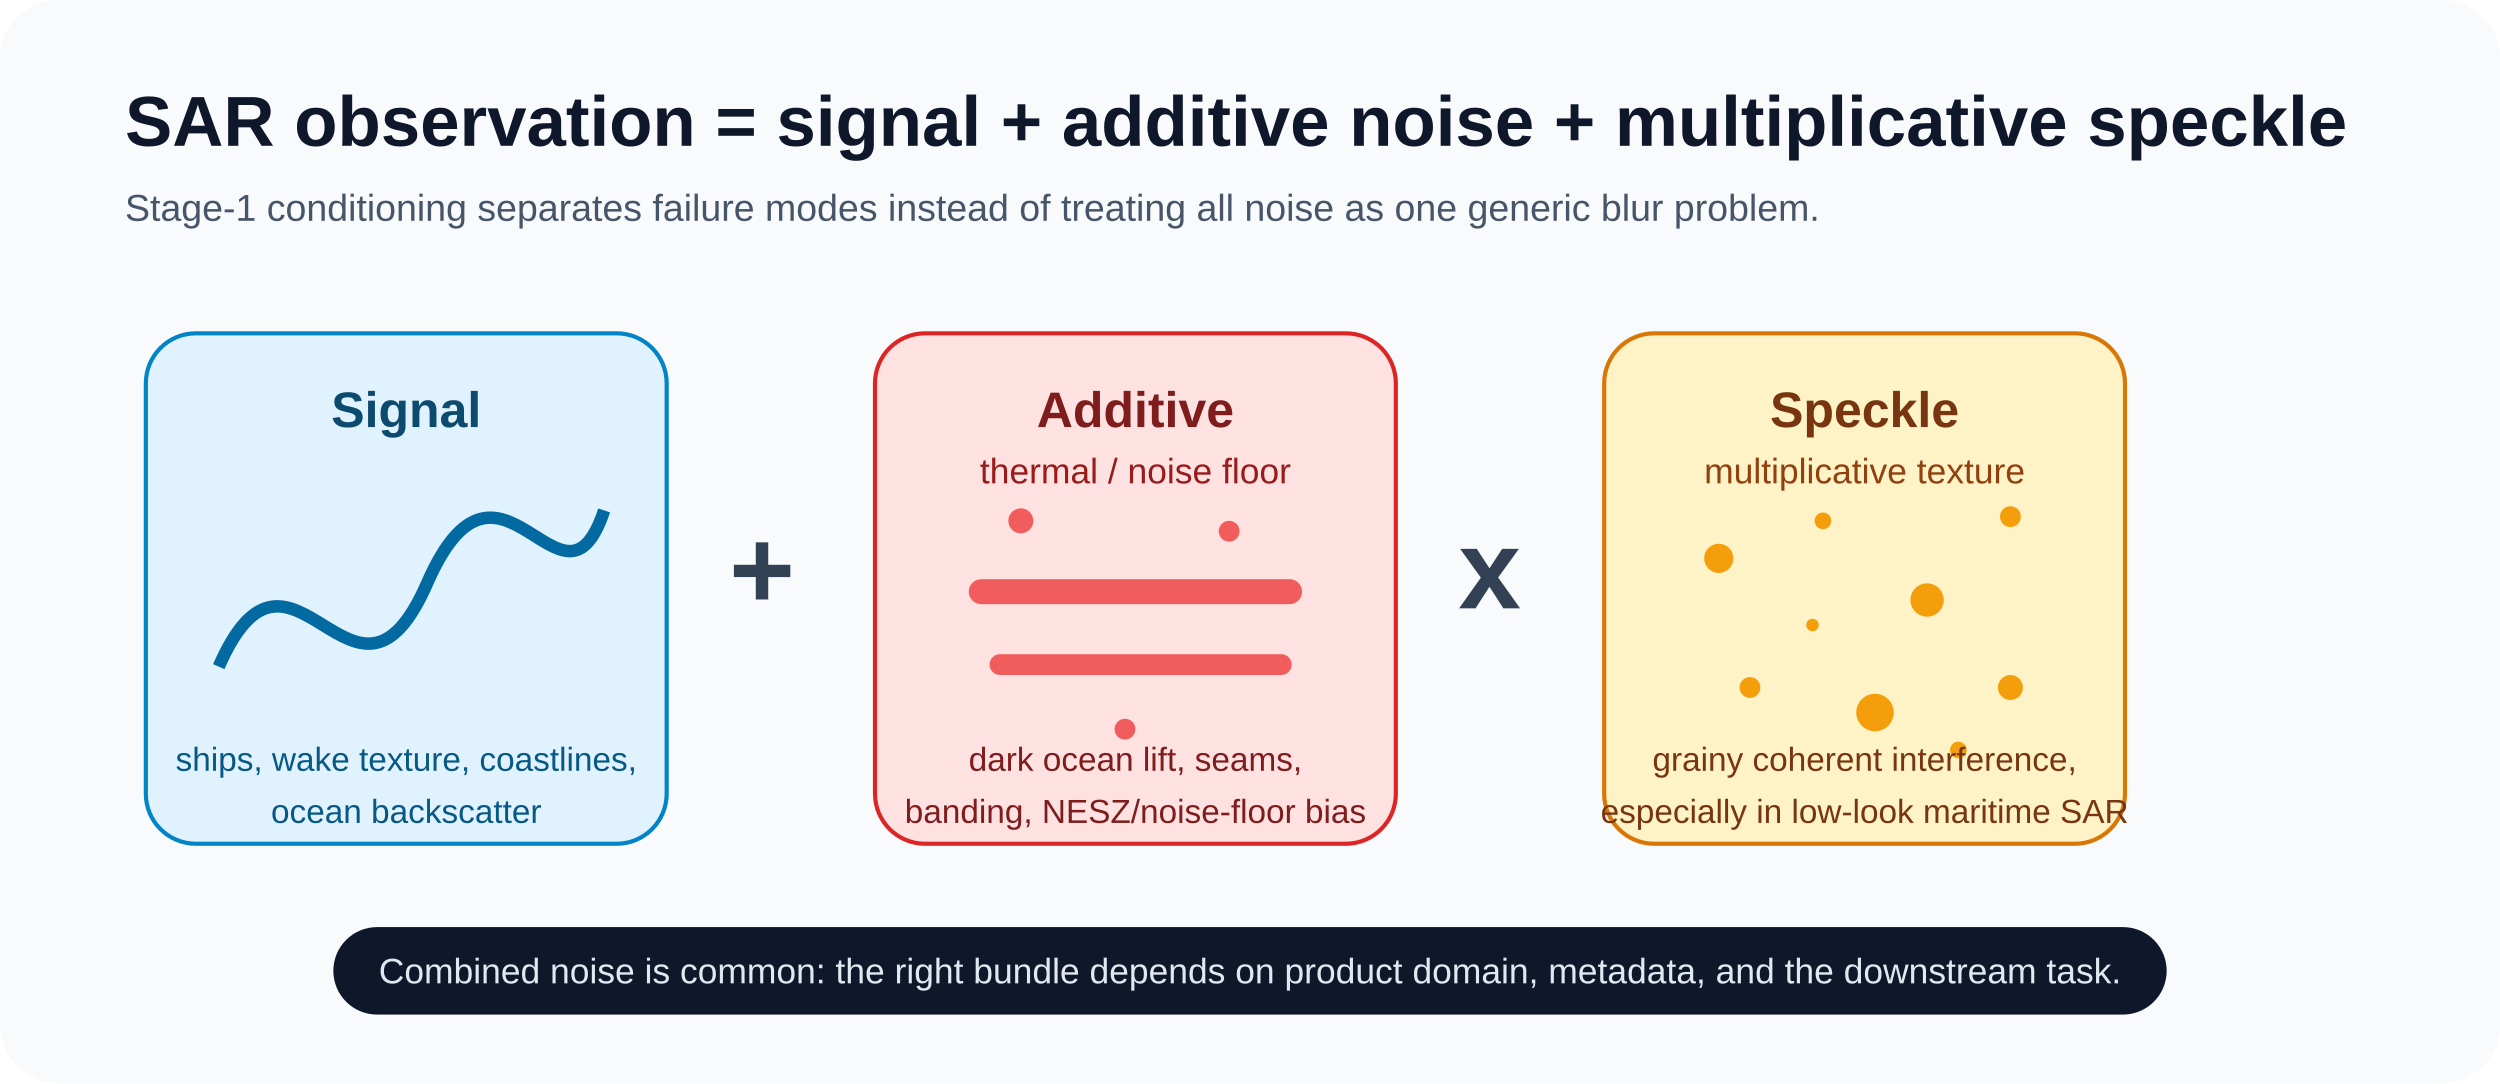
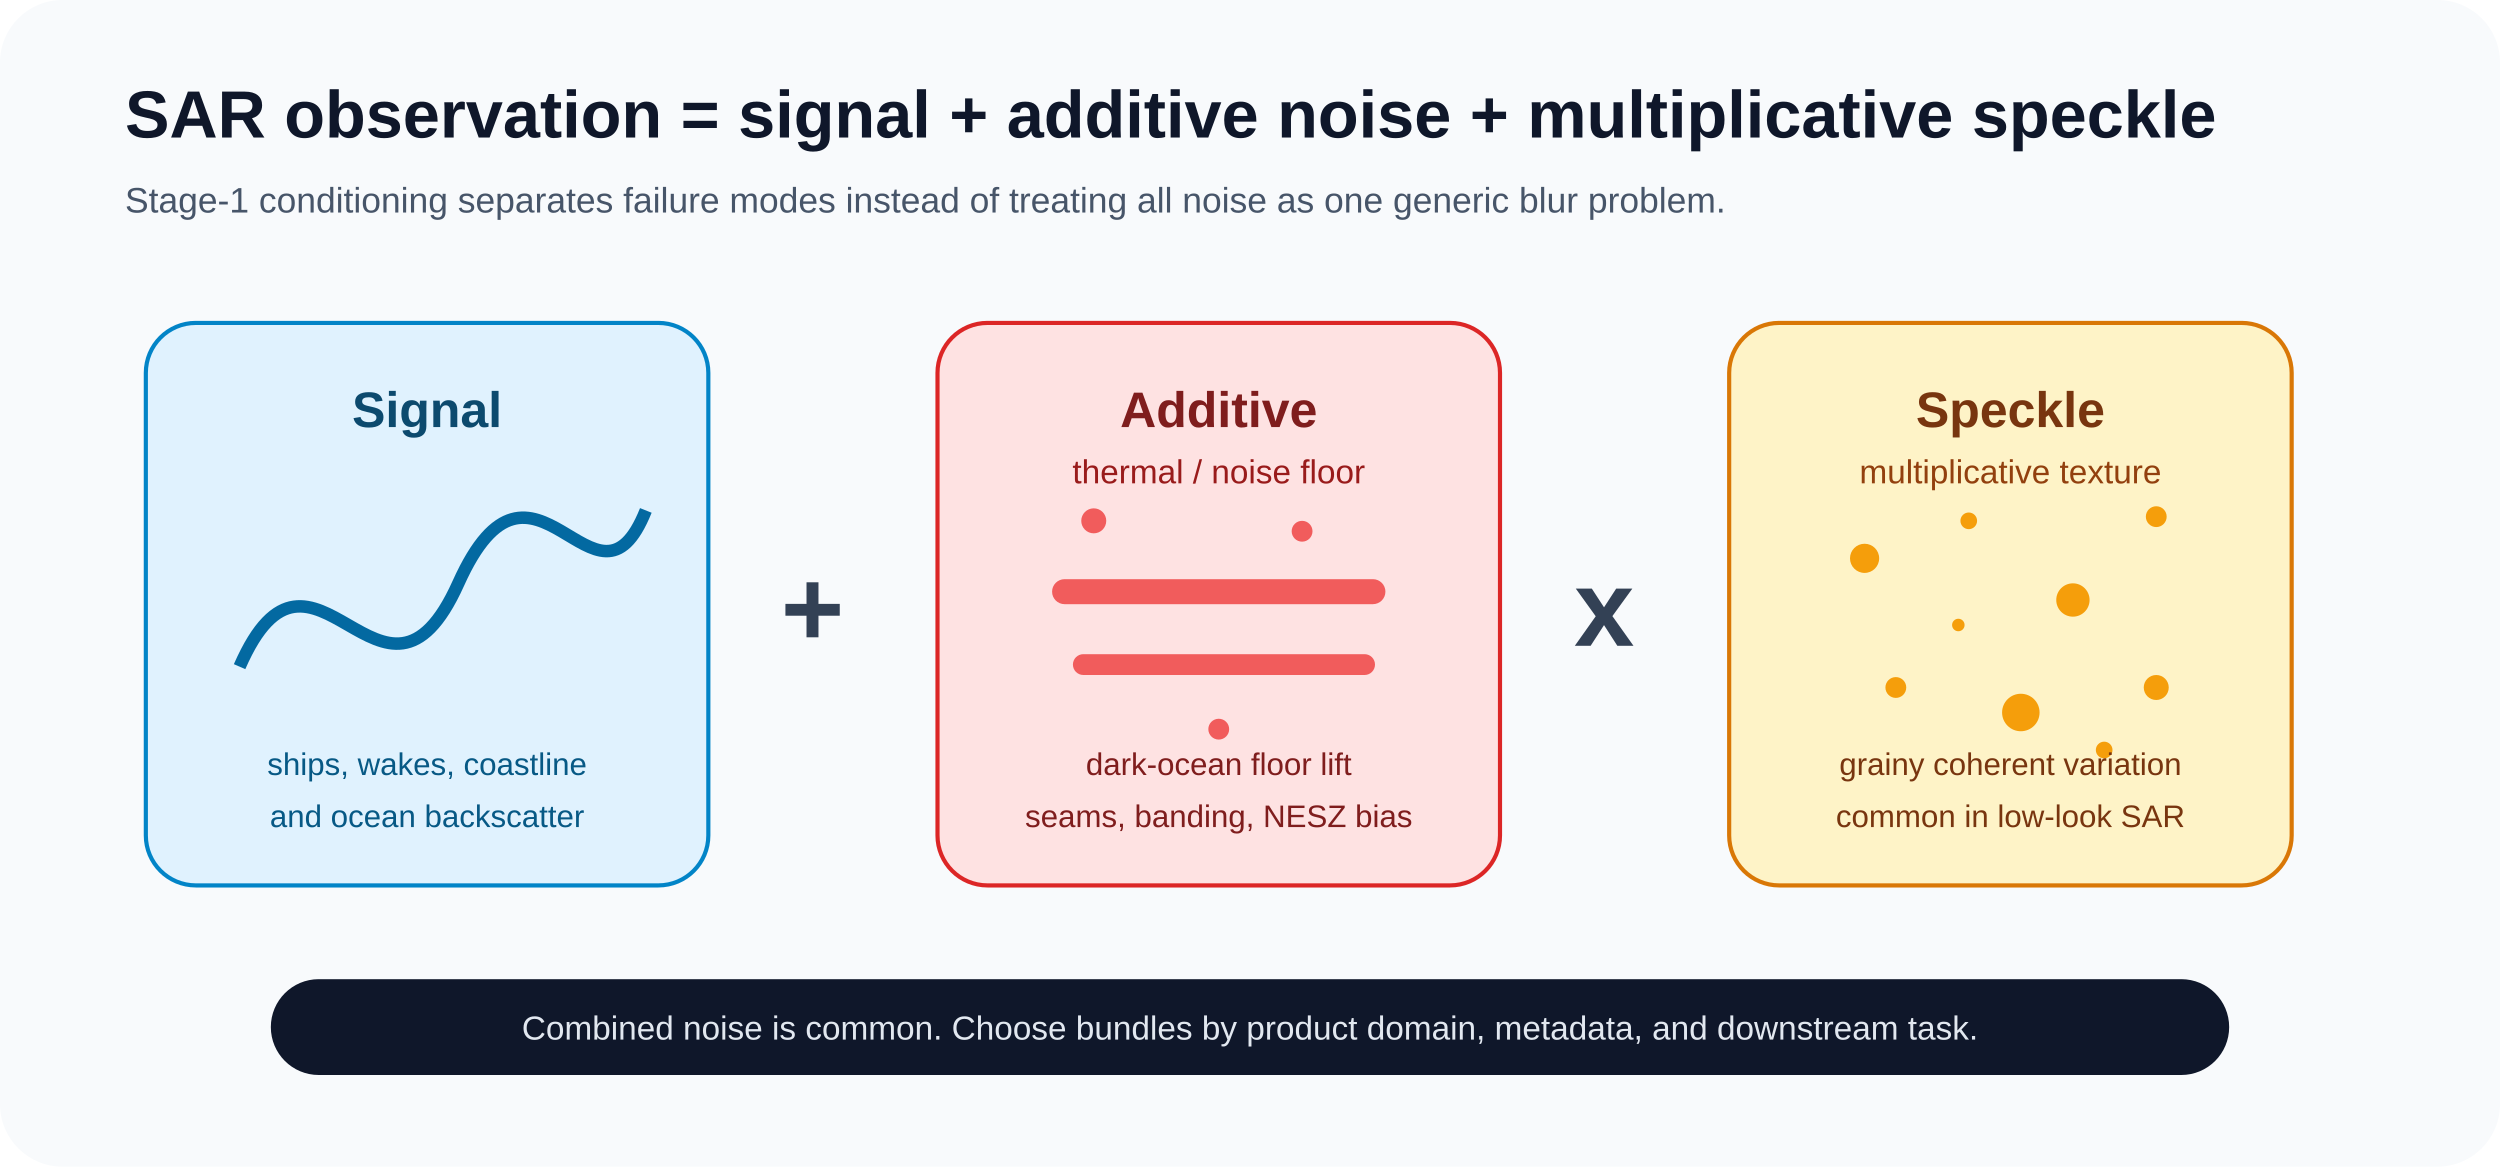
- <svg xmlns="http://www.w3.org/2000/svg" width="1200" height="520" viewBox="0 0 1200 520" role="img" aria-labelledby="title desc">
-   <rect width="1200" height="520" rx="28" fill="#f8fafc" />
-   <text x="60" y="70" fill="#0f172a" font-family="Segoe UI, Arial, sans-serif" font-size="34" font-weight="800">SAR observation = signal + additive noise + multiplicative speckle</text>
-   <text x="60" y="106" fill="#475569" font-family="Segoe UI, Arial, sans-serif" font-size="18">Stage-1 conditioning separates failure modes instead of treating all noise as one generic blur problem.</text>
+ <svg xmlns="http://www.w3.org/2000/svg" width="1200" height="560" viewBox="0 0 1200 560" role="img" aria-labelledby="title desc">
+   <rect width="1200" height="560" rx="30" fill="#f8fafc" />
+   <text x="60" y="66" fill="#0f172a" font-family="Segoe UI, Arial, sans-serif" font-size="32" font-weight="800">SAR observation = signal + additive noise + multiplicative speckle</text>
+   <text x="60" y="102" fill="#475569" font-family="Segoe UI, Arial, sans-serif" font-size="17">Stage-1 conditioning separates failure modes instead of treating all noise as one generic blur problem.</text>
  <g font-family="Segoe UI, Arial, sans-serif">
-     <rect x="70" y="160" width="250" height="245" rx="24" fill="#e0f2fe" stroke="#0284c7" stroke-width="2" />
-     <text x="195" y="205" text-anchor="middle" fill="#0c4a6e" font-size="24" font-weight="800">Signal</text>
-     <path d="M105 320 C140 240, 170 360, 205 280 S270 305, 290 245" fill="none" stroke="#0369a1" stroke-width="6" />
-     <text x="195" y="370" text-anchor="middle" fill="#075985" font-size="16">ships, wake texture, coastlines,</text>
-     <text x="195" y="395" text-anchor="middle" fill="#075985" font-size="16">ocean backscatter</text>
-     <text x="350" y="292" fill="#334155" font-size="54" font-weight="700">+</text>
-     <rect x="420" y="160" width="250" height="245" rx="24" fill="#fee2e2" stroke="#dc2626" stroke-width="2" />
-     <text x="545" y="205" text-anchor="middle" fill="#7f1d1d" font-size="24" font-weight="800">Additive</text>
-     <text x="545" y="232" text-anchor="middle" fill="#991b1b" font-size="17">thermal / noise floor</text>
+     <rect x="70" y="155" width="270" height="270" rx="24" fill="#e0f2fe" stroke="#0284c7" stroke-width="2" />
+     <text x="205" y="205" text-anchor="middle" fill="#0c4a6e" font-size="24" font-weight="800">Signal</text>
+     <path d="M115 320 C150 240, 184 360, 220 280 S286 305, 310 245" fill="none" stroke="#0369a1" stroke-width="6" />
+     <text x="205" y="372" text-anchor="middle" fill="#075985" font-size="15">ships, wakes, coastline</text>
+     <text x="205" y="397" text-anchor="middle" fill="#075985" font-size="15">and ocean backscatter</text>
+     <text x="390" y="310" text-anchor="middle" fill="#334155" font-size="52" font-weight="700">+</text>
+     <rect x="450" y="155" width="270" height="270" rx="24" fill="#fee2e2" stroke="#dc2626" stroke-width="2" />
+     <text x="585" y="205" text-anchor="middle" fill="#7f1d1d" font-size="24" font-weight="800">Additive</text>
+     <text x="585" y="232" text-anchor="middle" fill="#991b1b" font-size="16">thermal / noise floor</text>
    <g fill="#ef4444" opacity="0.85">
-       <rect x="465" y="278" width="160" height="12" rx="6" />
-       <rect x="475" y="314" width="145" height="10" rx="5" />
-       <circle cx="490" cy="250" r="6" />
-       <circle cx="590" cy="255" r="5" />
-       <circle cx="540" cy="350" r="5" />
+       <rect x="505" y="278" width="160" height="12" rx="6" />
+       <rect x="515" y="314" width="145" height="10" rx="5" />
+       <circle cx="525" cy="250" r="6" />
+       <circle cx="625" cy="255" r="5" />
+       <circle cx="585" cy="350" r="5" />
    </g>
-     <text x="545" y="370" text-anchor="middle" fill="#7f1d1d" font-size="16">dark ocean lift, seams,</text>
-     <text x="545" y="395" text-anchor="middle" fill="#7f1d1d" font-size="16">banding, NESZ/noise-floor bias</text>
-     <text x="700" y="292" fill="#334155" font-size="54" font-weight="700">x</text>
-     <rect x="770" y="160" width="250" height="245" rx="24" fill="#fef3c7" stroke="#d97706" stroke-width="2" />
-     <text x="895" y="205" text-anchor="middle" fill="#78350f" font-size="24" font-weight="800">Speckle</text>
-     <text x="895" y="232" text-anchor="middle" fill="#92400e" font-size="17">multiplicative texture</text>
+     <text x="585" y="372" text-anchor="middle" fill="#7f1d1d" font-size="15">dark-ocean floor lift</text>
+     <text x="585" y="397" text-anchor="middle" fill="#7f1d1d" font-size="15">seams, banding, NESZ bias</text>
+     <text x="770" y="310" text-anchor="middle" fill="#334155" font-size="52" font-weight="700">x</text>
+     <rect x="830" y="155" width="270" height="270" rx="24" fill="#fef3c7" stroke="#d97706" stroke-width="2" />
+     <text x="965" y="205" text-anchor="middle" fill="#78350f" font-size="24" font-weight="800">Speckle</text>
+     <text x="965" y="232" text-anchor="middle" fill="#92400e" font-size="16">multiplicative texture</text>
    <g fill="#f59e0b">
-       <circle cx="825" cy="268" r="7" />
-       <circle cx="875" cy="250" r="4" />
-       <circle cx="925" cy="288" r="8" />
-       <circle cx="965" cy="248" r="5" />
-       <circle cx="840" cy="330" r="5" />
-       <circle cx="900" cy="342" r="9" />
-       <circle cx="965" cy="330" r="6" />
-       <circle cx="870" cy="300" r="3" />
-       <circle cx="940" cy="360" r="4" />
+       <circle cx="895" cy="268" r="7" />
+       <circle cx="945" cy="250" r="4" />
+       <circle cx="995" cy="288" r="8" />
+       <circle cx="1035" cy="248" r="5" />
+       <circle cx="910" cy="330" r="5" />
+       <circle cx="970" cy="342" r="9" />
+       <circle cx="1035" cy="330" r="6" />
+       <circle cx="940" cy="300" r="3" />
+       <circle cx="1010" cy="360" r="4" />
    </g>
-     <text x="895" y="370" text-anchor="middle" fill="#78350f" font-size="16">grainy coherent interference,</text>
-     <text x="895" y="395" text-anchor="middle" fill="#78350f" font-size="16">especially in low-look maritime SAR</text>
+     <text x="965" y="372" text-anchor="middle" fill="#78350f" font-size="15">grainy coherent variation</text>
+     <text x="965" y="397" text-anchor="middle" fill="#78350f" font-size="15">common in low-look SAR</text>
  </g>
-   <rect x="160" y="445" width="880" height="42" rx="21" fill="#0f172a" />
-   <text x="600" y="472" text-anchor="middle" fill="#e2e8f0" font-family="Segoe UI, Arial, sans-serif" font-size="17">Combined noise is common: the right bundle depends on product domain, metadata, and the downstream task.</text>
+   <rect x="130" y="470" width="940" height="46" rx="23" fill="#0f172a" />
+   <text x="600" y="499" text-anchor="middle" fill="#e2e8f0" font-family="Segoe UI, Arial, sans-serif" font-size="16">Combined noise is common. Choose bundles by product domain, metadata, and downstream task.</text>
</svg>
